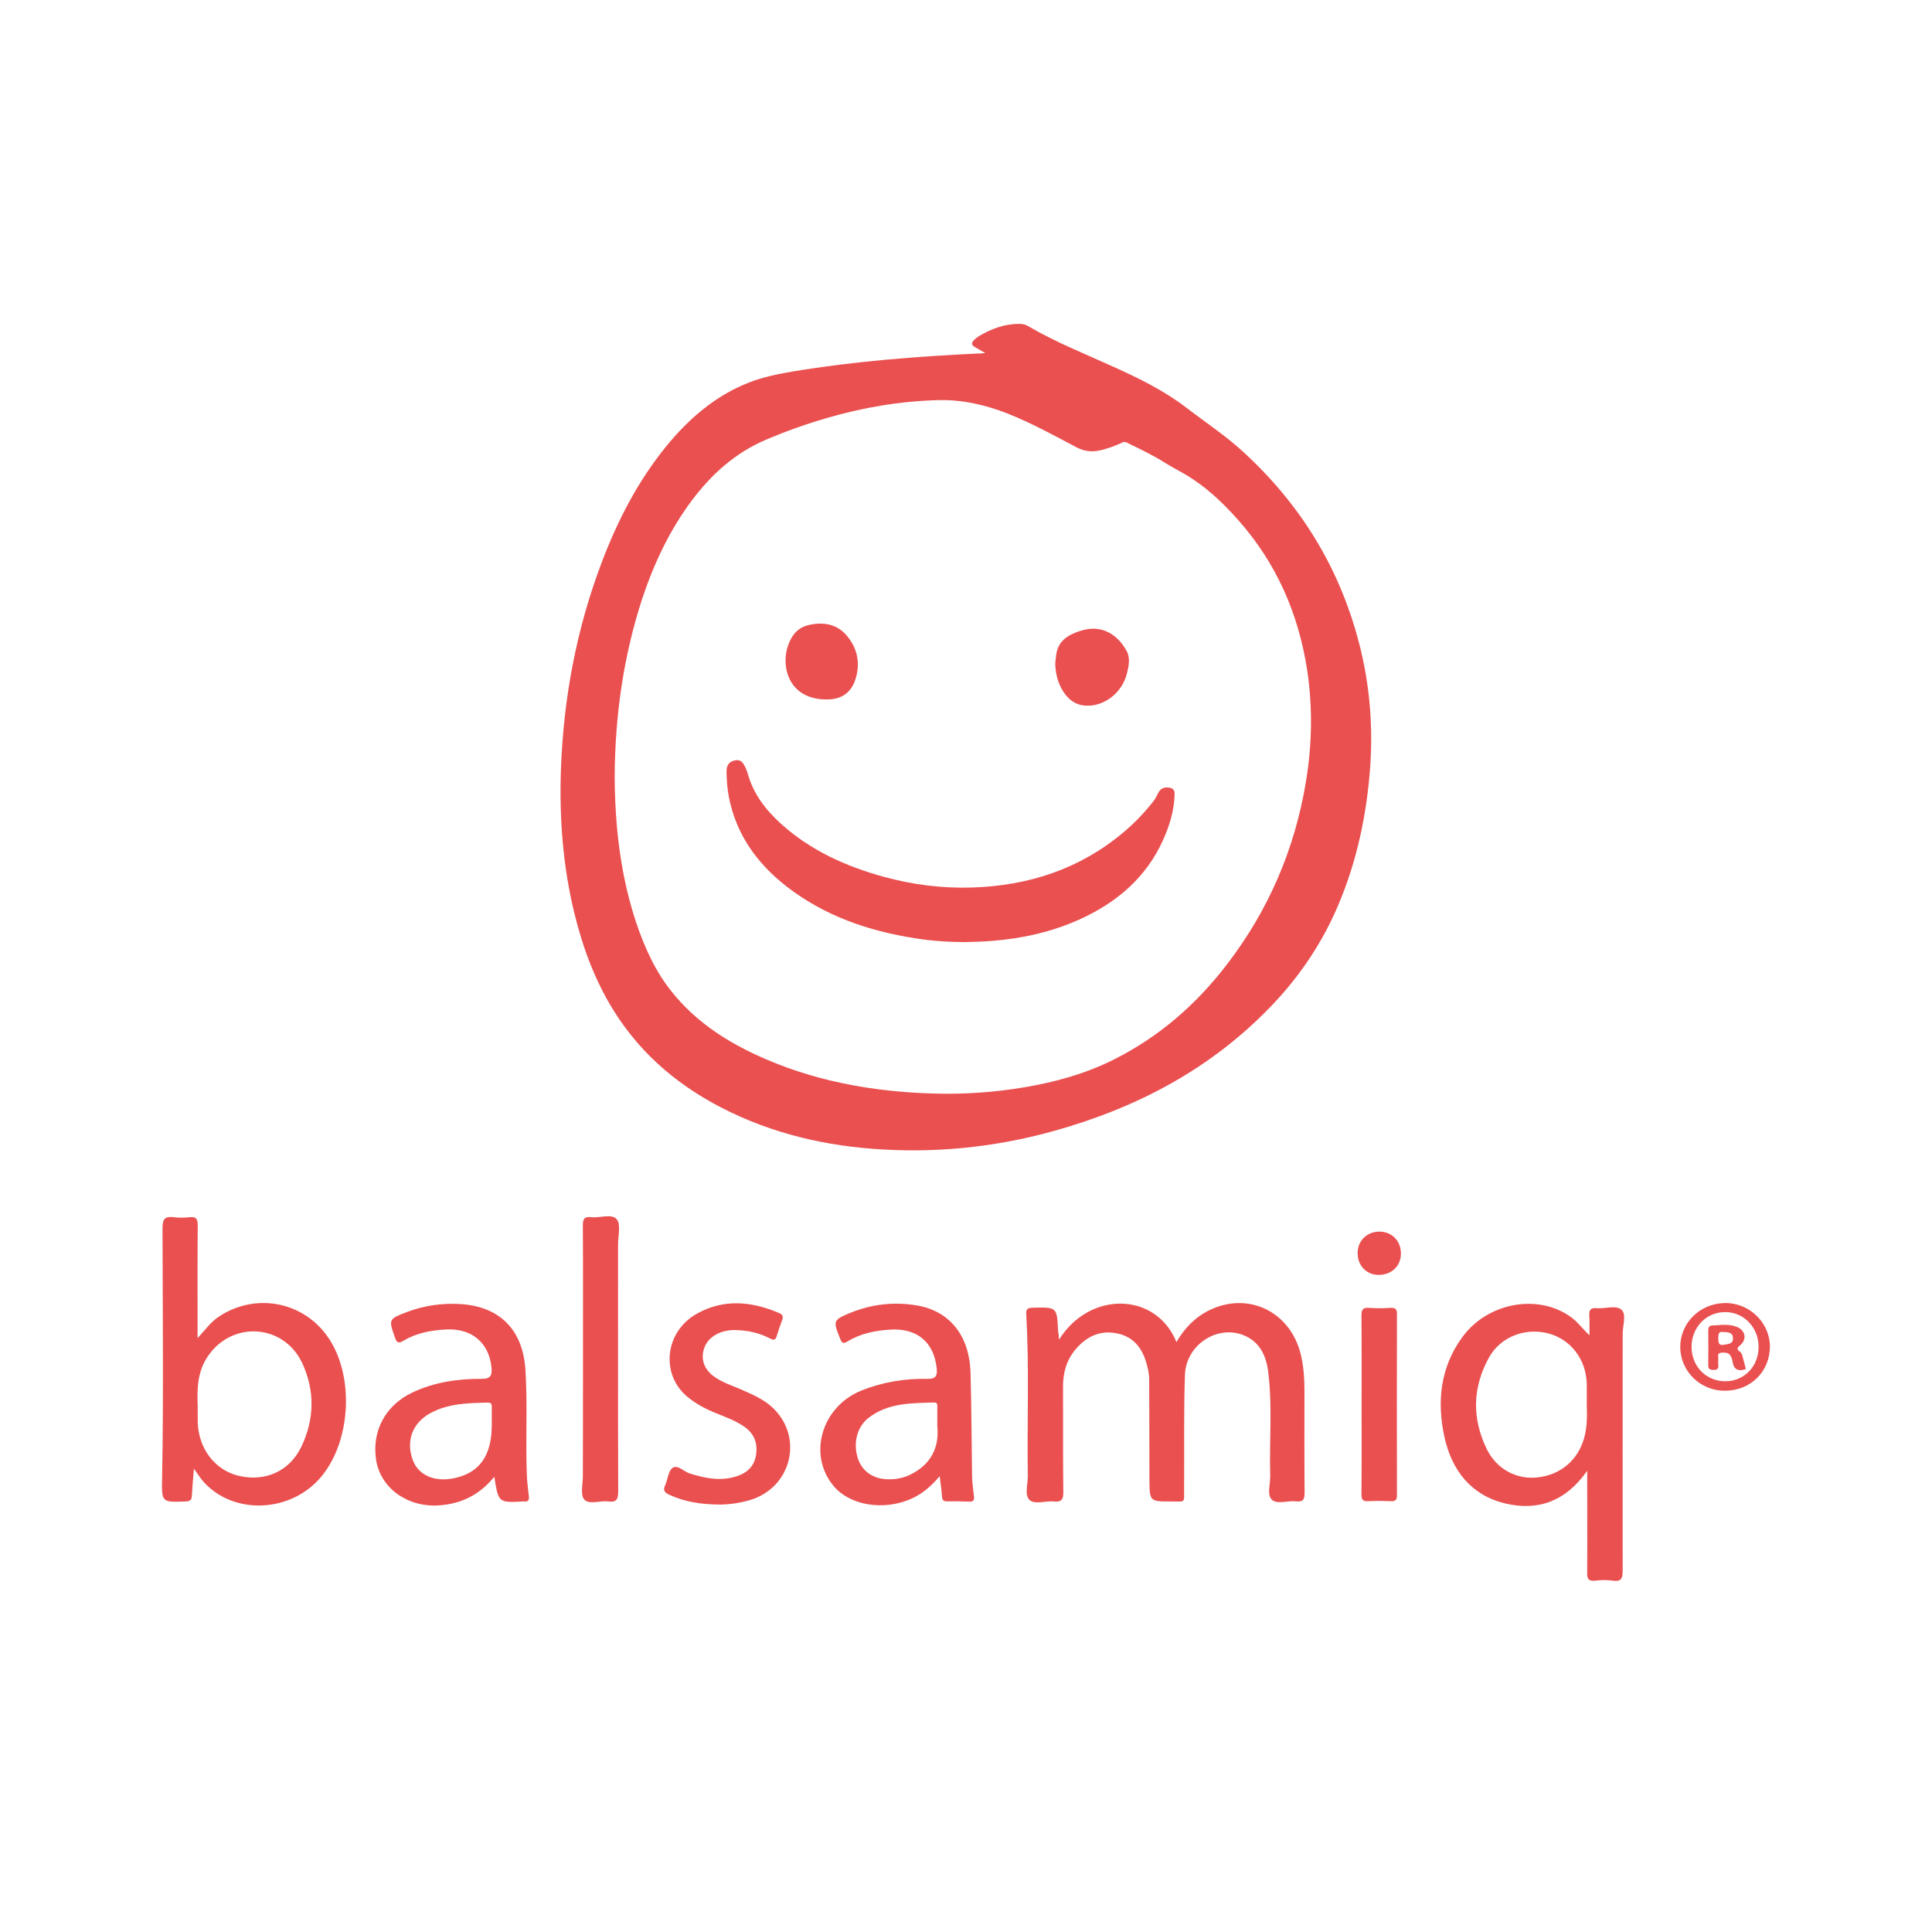
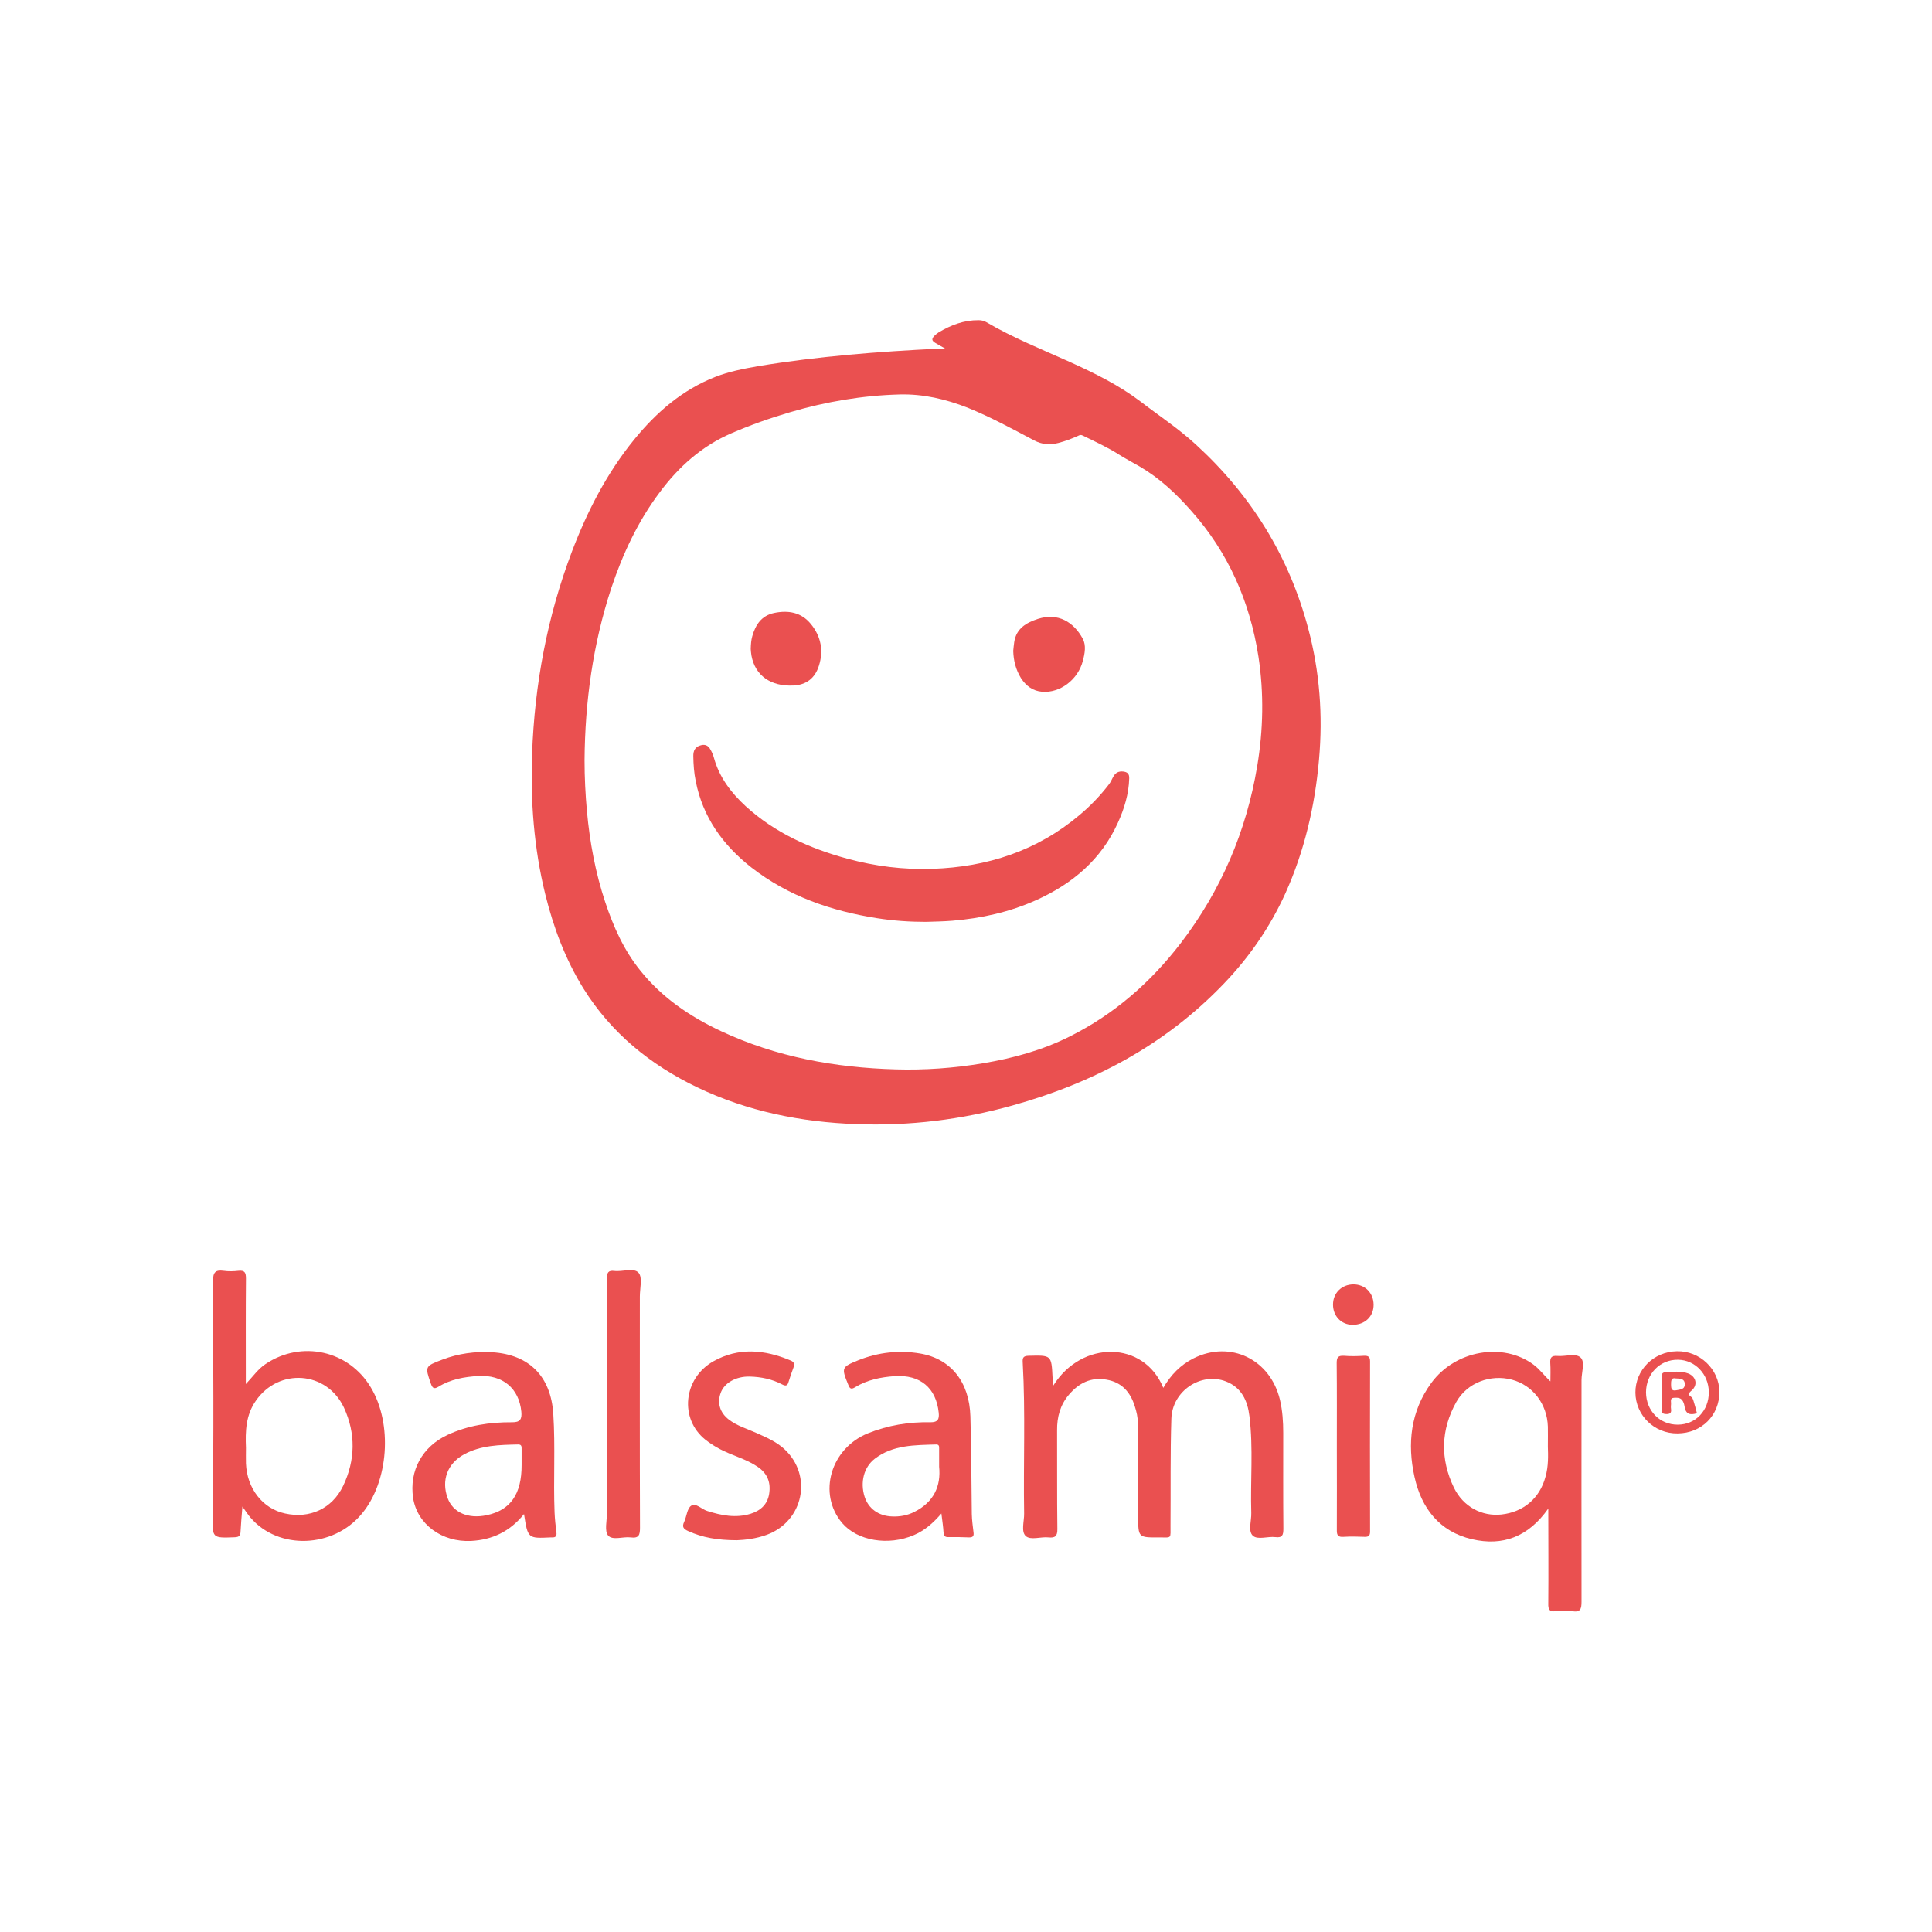
<svg xmlns="http://www.w3.org/2000/svg" version="1.1" id="Layer_1" x="0px" y="0px" viewBox="0 0 1366 1366" style="enable-background:new 0 0 1366 1366;" xml:space="preserve">
  <style type="text/css">
	.st0{fill:#EA5050;}
</style>
  <g>
-     <path class="st0" d="M696.6,249.6c-2.9-1.7-5.1-2.9-7.3-4.2c-2.5-1.5-2.7-2.8-0.7-4.9c1-1,2.1-1.9,3.3-2.7c8.9-5.3,18.4-8.9,29-8.8   c2,0,4,0.4,5.7,1.4c19.4,11.4,40.3,19.7,60.8,29c17.9,8.1,35.5,16.7,51.2,28.7c13.4,10.3,27.5,19.6,40,31   c40.3,36.8,67.9,81.2,81.9,134c8.3,31.2,10.7,63,7.8,95.1c-3,33.8-10.6,66.5-24.6,97.4c-11.1,24.4-26.2,46.2-44.7,65.5   c-42.5,44.4-94.7,72-153.4,88.4c-37.1,10.4-75,15-113.4,13.6c-40.2-1.4-79.1-9.2-115.6-26.7c-34.2-16.4-62.6-39.5-82.8-72   c-13.1-21.1-21.7-44.2-27.6-68.3c-8.2-33.5-10.8-67.6-9.6-102c1.8-50.5,11-99.6,29-146.9c11.1-29.2,25.3-56.8,45.1-81.2   c16.1-19.8,34.9-36.2,59-45.6c10-3.9,20.6-6,31.1-7.8c43.5-7.2,87.4-10.6,131.4-12.7C693.4,250,694.5,249.8,696.6,249.6z    M434.6,548.6c0,12.4,0.6,24.9,1.7,37.2c2.1,22.4,6.2,44.5,13.3,65.9c6,17.9,13.6,35,25.6,49.8c15.8,19.7,36.1,33.4,58.7,44   c40.2,18.8,82.9,26.5,126.9,27.7c21.2,0.6,42.3-0.9,63.2-4.4c22.1-3.7,43.5-9.6,63.6-19.7c32.1-16.1,58.4-39.1,80.1-67.5   c29.3-38.2,47.7-81.2,55.6-128.6c4.4-26.4,4.9-52.9,0.9-79.4c-6.2-40-21.9-75.8-49-106.2c-10.9-12.3-22.8-23.5-37.2-32   c-4.8-2.8-9.7-5.3-14.5-8.3c-8.6-5.5-17.9-9.8-27.1-14.3c-1.1-0.5-1.9-0.4-2.9,0.1c-4.7,2.2-9.6,4-14.7,5.3   c-6.1,1.5-11.7,1.2-17.6-1.9c-15.9-8.4-31.7-17.1-48.5-23.8c-15.8-6.2-32-10-49.1-9.6c-27.1,0.7-53.6,5.2-79.5,12.8   c-14.7,4.3-29,9.4-43,15.4c-21.4,9.2-38.1,24.3-51.9,42.7c-15.9,21.2-27,45-35.3,70C440.7,464.5,434.9,506.1,434.6,548.6z" />
-     <path class="st0" d="M682.6,666.1c-11.9,0-23.7-0.8-35.5-2.7c-33.3-5.2-64.4-15.9-91.3-36.9c-20.7-16.2-35.2-36.5-40.4-62.7   c-1.2-6-1.6-12-1.7-18.1c-0.1-4.1,1.4-6.5,4.3-7.6c3.9-1.4,6.4-0.6,8.3,3.1c1,1.8,1.8,3.8,2.4,5.8c3.9,14.1,12.4,25.3,23,35   c21.2,19.3,46.5,30.7,73.8,38.1c20.3,5.5,41,8.1,62,7.4c39.8-1.3,75.9-13,106.7-38.9c8-6.7,15.3-14.3,21.7-22.6   c1.3-1.7,2.1-3.8,3.2-5.7c1.5-2.7,3.8-3.8,6.9-3.5c3.2,0.3,4.6,1.6,4.5,4.9c-0.3,11.4-3.6,22.1-8.2,32.3   c-12.1,26.8-33.1,44.4-59.3,56.2c-19.4,8.7-39.9,13.3-61,15C695.5,665.8,689,665.9,682.6,666.1z" />
-     <path class="st0" d="M746.1,469.2c0.2-2.2,0.4-4.3,0.7-6.5c1.5-9.9,8.7-14,17.2-16.7c14.7-4.7,26,2.3,32.6,14.3   c2.7,4.9,1.5,10.8,0.1,16.2c-3.5,13.6-16.4,23.4-29.5,22.4c-6.9-0.5-11.8-4.3-15.4-9.9C747.9,482.9,746.3,476.3,746.1,469.2z" />
-     <path class="st0" d="M555.4,467.9c0.1-3.7,0.3-6.5,1.1-9.3c2.4-8.3,6.7-14.9,15.8-16.8c10.4-2.2,19.8-0.5,26.8,8.1   c7.3,8.9,9.2,19.3,5.8,30.2c-2.8,8.9-9,14-18.7,14.4c-16.2,0.7-27.6-7.2-30.3-21.8C555.6,470.9,555.5,469,555.4,467.9z" />
-   </g>
-   <g>
-     <path class="st0" d="M748.8,947.2c21.5-34.6,68.5-33.9,83,1.7c5.6-9.7,13-17.4,22.8-22.3c27.8-13.9,57.9,0.7,65.2,31.4   c1.9,8.2,2.5,16.5,2.5,24.8c0,24.1-0.1,48.3,0.1,72.4c0,4.7-0.8,6.9-6,6.3c-5.8-0.7-13.5,2.4-17.2-1.2c-3.6-3.6-0.9-11.2-1.1-17.1   c-0.7-24.3,1.6-48.7-1.4-73c-1.4-11.5-5.9-21.7-17.8-26.3c-18.7-7.2-40.4,7.2-41.1,28.2c-0.9,26.7-0.4,53.5-0.6,80.3   c-0.1,10.6,1.4,9.2-8.9,9.2c-15.5,0.1-15.5,0-15.6-15.7c0-23.5-0.1-47-0.2-70.5c0-4.4-1-8.6-2.3-12.8c-3.3-10.7-9.9-18-21.2-20   c-11.7-2.1-21,2.6-28.5,11.4c-6.5,7.7-9,16.8-8.9,26.8c0.1,24.8-0.1,49.6,0.2,74.4c0.1,5.4-1.7,6.9-6.7,6.4   c-5.8-0.6-13.5,2.4-17.2-1.1s-1.1-11.2-1.2-17c-0.6-38,1.1-75.9-1.1-113.9c-0.2-3.4,0.3-4.9,4.4-5c17.3-0.4,17.3-0.6,18.1,16.4   C748.4,942.6,748.6,944.1,748.8,947.2z" />
-     <path class="st0" d="M137.1,1038.4c-0.6,7.4-1.1,13-1.4,18.6c-0.1,3.1-0.8,4.5-4.5,4.6c-16.9,0.6-16.9,0.7-16.6-16.3   c1.1-59,0.4-118,0.3-177c0-6.5,1.8-8.5,8-7.7c3.7,0.5,7.5,0.4,11.2,0c4.9-0.5,5.7,1.6,5.7,5.9c-0.2,23.7-0.1,47.4-0.1,71.1   c0,2.4,0,4.7,0,8.5c5.5-5.9,9.3-11.4,14.9-15.1c27.1-18.1,62.7-10.2,79.4,17.7c16.5,27.5,13.4,71.1-6.8,95.3   c-21.6,26-62.8,27.5-84,2.9C141.4,1044.7,139.8,1042.1,137.1,1038.4z M139.8,994c0,3.9-0.1,7.9,0,11.8   c0.7,18.9,12.6,34.1,29.6,37.8c18.5,4.1,35.4-3.5,43.7-20.8c9.3-19.4,9.6-39.6,0.6-59c-13-27.7-49.2-30.2-66.5-5.2   C139.7,969.4,139.2,981.6,139.8,994z" />
-     <path class="st0" d="M1122.2,1039.9c-15.1,21.6-34.6,28.5-57.5,23.2c-24.5-5.7-38.2-23.4-43.4-47c-5.5-25-3-49.4,12.7-70.8   c18-24.6,54-30.9,77.1-13.8c4.7,3.5,7.9,8.1,12.7,12.6c0-4.6,0.2-9.3-0.1-13.9c-0.2-3.8,0.7-5.7,5.1-5.3c6.1,0.6,13.9-2.4,17.7,1.2   c3.6,3.3,0.8,11.2,0.8,17c0,55.7-0.1,111.5,0,167.2c0,5.5-0.8,8.2-7,7.3c-4.1-0.6-8.4-0.5-12.5,0c-4.9,0.5-5.7-1.5-5.6-5.9   C1122.4,1088.3,1122.2,1065.1,1122.2,1039.9z M1121.9,993.2c0-6.3,0.1-10.7,0-15c-0.5-17.1-11.3-31.2-27.1-35.4   c-16.2-4.3-33.7,2.2-41.9,16.8c-11.8,21.1-12.3,43.1-1.8,64.8c7.1,14.5,21.2,21.8,35.9,20.2c16.5-1.8,28.9-12.3,33.2-28.4   C1122.4,1008,1122.1,999.7,1121.9,993.2z" />
-     <path class="st0" d="M349.5,1044.1c-10.7,13.2-24,19.4-39.8,20.3c-22.1,1.2-40.8-12.6-43.8-32.3c-3.1-20.7,6.9-38.8,26-47.7   c15.4-7.2,31.8-9.6,48.6-9.5c6.2,0.1,7.6-2.3,7-8c-1.7-17.5-14-28-32.4-26.9c-10.6,0.6-20.9,2.5-30.1,8.1c-3.5,2.1-4.6,0.9-5.8-2.5   c-4.5-12.9-4.5-13,8.7-18c12.1-4.6,24.6-6.3,37.4-5.6c28.1,1.7,44.4,18.2,46.2,46.5c1.6,24.8,0,49.6,1,74.3c0.2,5,0.8,10,1.4,15   c0.4,2.9-0.6,4.1-3.5,3.8c-0.2,0-0.4,0-0.7,0C352.4,1062.5,352.4,1062.5,349.5,1044.1z M347.7,1007c0-3.9,0-7.9,0-11.8   c0-1.8,0.1-3.5-2.6-3.5c-14,0.3-28.1,0.5-40.9,7.5c-12.6,6.9-17.3,19.6-12.4,33c4,10.9,15.5,15.9,29.5,12.9   C339.3,1041.2,347.8,1029,347.7,1007z" />
-     <path class="st0" d="M664.4,1043.7c-6.4,7.5-12.8,12.9-20.8,16.3c-19.2,8.2-42.6,4.4-54.1-9.2c-18.6-22.1-8.7-56.2,19.5-67.6   c15.1-6.1,30.8-8.6,46.9-8.3c5.8,0.1,6.9-2.3,6.4-7.3c-1.9-18.6-13.9-28.8-33.2-27.5c-10.6,0.7-20.8,2.8-30,8.4   c-2.9,1.8-3.9,1-5-1.8c-5.3-13-5.2-13.4,7.7-18.7c15-6,30.7-7.7,46.5-5c23.2,3.9,37.1,21.4,37.9,47.4c0.7,24.6,0.7,49.2,1.1,73.7   c0.1,4.6,0.8,9.2,1.3,13.7c0.4,2.8-0.3,4.1-3.4,3.9c-5.3-0.2-10.5-0.3-15.8-0.2c-2.7,0-3.2-1.3-3.4-3.6   C665.8,1053.8,665.1,1049.7,664.4,1043.7z M662.7,1008.3c0-5.5,0-9.4,0-13.4c0-1.5,0.2-3.3-2.1-3.3c-16.2,0.5-32.6,0.2-46.4,10.8   c-8.3,6.4-11.1,17.8-7.7,28.6c2.9,9,10.5,14.6,20.9,14.9c5.7,0.2,11.3-0.8,16.5-3.4C658.7,1035.1,664.2,1022.8,662.7,1008.3z" />
-     <path class="st0" d="M510.2,1063.8c-14.8,0-26.1-2-36.9-6.9c-3.5-1.6-4.7-3.2-3-6.8c1.9-4.2,2.2-10.2,5.3-12.3   c3.5-2.4,7.9,2.7,12.1,4c10.8,3.4,21.6,5.6,32.8,2.1c7.5-2.3,12.7-7,14-14.9c1.4-8.5-1.2-15.5-8.6-20.5c-6.6-4.5-14.1-7-21.3-10   c-6.5-2.7-12.6-6.1-18.1-10.5c-19.6-15.7-16.8-46.2,6.1-59.1c19-10.7,38.6-8.9,58.1-0.6c2.4,1,3.4,2.4,2.3,5.1   c-1.4,3.7-2.7,7.4-3.8,11.2c-0.8,2.9-2.2,3.1-4.7,1.8c-7.7-4.1-16-5.8-24.6-6c-10.4-0.2-19.2,4.8-21.9,12.5   c-2.7,7.5-0.5,14.7,6.1,19.8c6.3,4.9,14,7,21.2,10.3c7.4,3.3,14.8,6.5,20.8,12.1c21.5,20,14.4,54.3-13.1,64.6   C524.5,1062.7,515.9,1063.6,510.2,1063.8z" />
-     <path class="st0" d="M412.2,961.3c0-31.6,0.1-63.2-0.1-94.8c0-4.4,0.9-6.5,5.7-5.9c6.2,0.7,14.6-2.7,18.2,1.4   c3.1,3.5,1,11.7,1,17.8c0,58.1-0.1,116.3,0.1,174.4c0,5.4-0.8,8.2-7,7.4c-5.8-0.8-13.6,2.5-17-1.4c-2.9-3.3-1-10.9-1-16.5   C412.2,1016.2,412.2,988.8,412.2,961.3z" />
-     <path class="st0" d="M962.7,993.3c0-21.1,0.1-42.1-0.1-63.2c0-4.3,1.1-5.7,5.4-5.4c5,0.4,10.1,0.3,15.1,0c3.3-0.1,4.6,0.7,4.6,4.3   c-0.1,42.8-0.1,85.5,0,128.3c0,3.2-1.1,4.2-4.2,4.1c-5.3-0.2-10.5-0.3-15.8,0c-4.1,0.3-5.2-1.1-5.1-5.1   C962.8,1035.4,962.7,1014.3,962.7,993.3z" />
-     <path class="st0" d="M1219.8,983.3c-17.5,0.2-31.6-13.6-31.8-30.7c-0.1-17.1,13.7-30.9,31.3-31.3c17.3-0.4,31.9,13.6,32.1,30.5   C1251.5,969.6,1237.9,983.2,1219.8,983.3z M1219.9,976.6c13.4,0,23.6-10.6,23.5-24.5c-0.1-13.5-10.3-24.2-23.2-24.4   c-13.7-0.2-24.2,10.6-24.2,24.7C1196.1,966.2,1206.3,976.6,1219.9,976.6z" />
-     <path class="st0" d="M975.2,870.8c8.8,0,15.2,6.4,15.3,15.3c0.1,9-6.6,15.4-16,15.3c-8.4-0.1-14.6-6.6-14.6-15.3   C959.8,877.4,966.3,870.9,975.2,870.8z" />
-     <path class="st0" d="M1234.4,968c-5.4,1.8-8.6,0.4-9.4-5.3c-0.2-1.5-0.8-3-1.5-4.2c-1.5-2.4-4.1-2.2-6.5-2.1   c-3.1,0.2-2,2.8-2.1,4.6c-0.1,1.3-0.2,2.6,0,3.9c0.4,2.9-0.9,3.8-3.7,3.7c-2.5-0.1-3.4-0.8-3.4-3.4c0.1-8.1,0.1-16.2,0-24.3   c0-1.9,0.3-3.6,2.6-3.7c5.9-0.3,11.8-1.3,17.5,0.9c6.1,2.4,7.5,8.7,2.6,12.9c-2.6,2.2-2.7,3.1-0.1,4.9c0.7,0.5,1.1,1.4,1.4,2.2   C1232.7,961.3,1233.5,964.7,1234.4,968z M1218.4,941.8c-3.5-0.7-3.5,1.9-3.5,4.8c0,2.8,0.4,4.9,4,4.2c2.9-0.6,6.6-0.4,6.4-4.9   C1225.1,942.1,1222,941.9,1218.4,941.8z" />
+     <g>
+       <path class="st0" d="M668.3,246.5c-2.8-1.7-5-2.8-7.1-4.1c-2.4-1.5-2.6-2.7-0.7-4.8c1-1,2-1.8,3.2-2.6c8.7-5.2,17.9-8.7,28.2-8.6    c1.9,0,3.9,0.4,5.5,1.4c18.9,11.1,39.2,19.2,59.2,28.2c17.4,7.9,34.5,16.3,49.8,27.9c13,10,26.8,19.1,38.9,30.2    c39.2,35.8,66.1,79,79.7,130.4c8.1,30.4,10.4,61.3,7.6,92.6c-2.9,32.9-10.3,64.7-23.9,94.8c-10.8,23.7-25.5,45-43.5,63.7    c-41.4,43.2-92.2,70.1-149.3,86c-36.1,10.1-73,14.6-110.4,13.2c-39.1-1.4-77-9-112.5-26c-33.3-16-60.9-38.4-80.6-70.1    c-12.7-20.5-21.1-43-26.9-66.5c-8-32.6-10.5-65.8-9.3-99.3c1.8-49.1,10.7-96.9,28.2-143c10.8-28.4,24.6-55.3,43.9-79    c15.7-19.3,34-35.2,57.4-44.4c9.7-3.8,20-5.8,30.3-7.6c42.3-7,85.1-10.3,127.9-12.4C665.1,246.9,666.2,246.7,668.3,246.5z     M413.3,537.5c0,12.1,0.6,24.2,1.7,36.2c2,21.8,6,43.3,12.9,64.1c5.8,17.4,13.2,34.1,24.9,48.5c15.4,19.2,35.1,32.5,57.1,42.8    c39.1,18.3,80.7,25.8,123.5,27c20.6,0.6,41.2-0.9,61.5-4.3c21.5-3.6,42.3-9.3,61.9-19.2c31.2-15.7,56.8-38.1,78-65.7    c28.5-37.2,46.4-79,54.1-125.2c4.3-25.7,4.8-51.5,0.9-77.3c-6-38.9-21.3-73.8-47.7-103.4c-10.6-12-22.2-22.9-36.2-31.1    c-4.7-2.7-9.4-5.2-14.1-8.1c-8.4-5.4-17.4-9.5-26.4-13.9c-1.1-0.5-1.8-0.4-2.8,0.1c-4.6,2.1-9.3,3.9-14.3,5.2    c-5.9,1.5-11.4,1.2-17.1-1.8c-15.5-8.2-30.9-16.6-47.2-23.2c-15.4-6-31.1-9.7-47.8-9.3c-26.4,0.7-52.2,5.1-77.4,12.5    c-14.3,4.2-28.2,9.1-41.8,15c-20.8,9-37.1,23.6-50.5,41.6c-15.5,20.6-26.3,43.8-34.4,68.1C419.2,455.6,413.6,496.1,413.3,537.5z" />
+       <path class="st0" d="M654.6,651.8c-11.6,0-23.1-0.8-34.5-2.6c-32.4-5.1-62.7-15.5-88.9-35.9c-20.1-15.8-34.3-35.5-39.3-61    c-1.2-5.8-1.6-11.7-1.7-17.6c-0.1-4,1.4-6.3,4.2-7.4c3.8-1.4,6.2-0.6,8.1,3c1,1.8,1.8,3.7,2.3,5.6c3.8,13.7,12.1,24.6,22.4,34.1    c20.6,18.8,45.3,29.9,71.8,37.1c19.8,5.4,39.9,7.9,60.3,7.2c38.7-1.3,73.9-12.7,103.8-37.9c7.8-6.5,14.9-13.9,21.1-22    c1.3-1.7,2-3.7,3.1-5.5c1.5-2.6,3.7-3.7,6.7-3.4c3.1,0.3,4.5,1.6,4.4,4.8c-0.3,11.1-3.5,21.5-8,31.4    c-11.8,26.1-32.2,43.2-57.7,54.7c-18.9,8.5-38.8,12.9-59.4,14.6C667.2,651.5,660.9,651.6,654.6,651.8z" />
+       <path class="st0" d="M716.4,460.2c0.2-2.1,0.4-4.2,0.7-6.3c1.5-9.6,8.5-13.6,16.7-16.3c14.3-4.6,25.3,2.2,31.7,13.9    c2.6,4.8,1.5,10.5,0.1,15.8c-3.4,13.2-16,22.8-28.7,21.8c-6.7-0.5-11.5-4.2-15-9.6C718.2,473.5,716.6,467.1,716.4,460.2z" />
+       <path class="st0" d="M530.8,458.9c0.1-3.6,0.3-6.3,1.1-9.1c2.3-8.1,6.5-14.5,15.4-16.4c10.1-2.1,19.3-0.5,26.1,7.9    c7.1,8.7,9,18.8,5.6,29.4c-2.7,8.7-8.8,13.6-18.2,14c-15.8,0.7-26.9-7-29.5-21.2C531,461.9,530.9,460,530.8,458.9z" />
+     </g>
+     <g>
+       <path class="st0" d="M744.7,979.7c20.2-32.4,64.2-31.8,77.8,1.6c5.2-9.1,12.2-16.3,21.4-20.9c26.1-13,54.3,0.7,61.1,29.4    c1.8,7.7,2.3,15.5,2.3,23.2c0,22.6-0.1,45.3,0.1,67.9c0,4.4-0.7,6.5-5.6,5.9c-5.4-0.7-12.7,2.2-16.1-1.1c-3.4-3.4-0.8-10.5-1-16    c-0.7-22.8,1.5-45.6-1.3-68.4c-1.3-10.8-5.5-20.3-16.7-24.6c-17.5-6.7-37.9,6.7-38.5,26.4c-0.8,25-0.4,50.1-0.6,75.3    c-0.1,9.9,1.3,8.6-8.3,8.6c-14.5,0.1-14.5,0-14.6-14.7c0-22-0.1-44.1-0.2-66.1c0-4.1-0.9-8.1-2.2-12c-3.1-10-9.3-16.9-19.9-18.7    c-11-2-19.7,2.4-26.7,10.7c-6.1,7.2-8.4,15.7-8.3,25.1c0.1,23.2-0.1,46.5,0.2,69.7c0.1,5.1-1.6,6.5-6.3,6    c-5.4-0.6-12.7,2.2-16.1-1s-1-10.5-1.1-15.9c-0.6-35.6,1-71.1-1-106.8c-0.2-3.2,0.3-4.6,4.1-4.7c16.2-0.4,16.2-0.6,17,15.4    C744.3,975.4,744.5,976.8,744.7,979.7z" />
+       <path class="st0" d="M171.4,1065.2c-0.6,6.9-1,12.2-1.3,17.4c-0.1,2.9-0.7,4.2-4.2,4.3c-15.8,0.6-15.8,0.7-15.6-15.3    c1-55.3,0.4-110.6,0.3-165.9c0-6.1,1.7-8,7.5-7.2c3.5,0.5,7,0.4,10.5,0c4.6-0.5,5.3,1.5,5.3,5.5c-0.2,22.2-0.1,44.4-0.1,66.6    c0,2.2,0,4.4,0,8c5.2-5.5,8.7-10.7,14-14.2c25.4-17,58.8-9.6,74.4,16.6c15.5,25.8,12.6,66.6-6.4,89.3    c-20.2,24.4-58.9,25.8-78.7,2.7C175.4,1071.1,173.9,1068.6,171.4,1065.2z M173.9,1023.6c0,3.7-0.1,7.4,0,11.1    c0.7,17.7,11.8,32,27.7,35.4c17.3,3.8,33.2-3.3,41-19.5c8.7-18.2,9-37.1,0.6-55.3c-12.2-26-46.1-28.3-62.3-4.9    C173.8,1000.5,173.4,1011.9,173.9,1023.6z" />
+       <path class="st0" d="M1094.7,1066.6c-14.2,20.2-32.4,26.7-53.9,21.7c-23-5.3-35.8-21.9-40.7-44.1c-5.2-23.4-2.8-46.3,11.9-66.4    c16.9-23.1,50.6-29,72.3-12.9c4.4,3.3,7.4,7.6,11.9,11.8c0-4.3,0.2-8.7-0.1-13c-0.2-3.6,0.7-5.3,4.8-5c5.7,0.6,13-2.2,16.6,1.1    c3.4,3.1,0.7,10.5,0.7,15.9c0,52.2-0.1,104.5,0,156.7c0,5.2-0.7,7.7-6.6,6.8c-3.8-0.6-7.9-0.5-11.7,0c-4.6,0.5-5.3-1.4-5.2-5.5    C1094.9,1111.9,1094.7,1090.2,1094.7,1066.6z M1094.4,1022.8c0-5.9,0.1-10,0-14.1c-0.5-16-10.6-29.2-25.4-33.2    c-15.2-4-31.6,2.1-39.3,15.7c-11.1,19.8-11.5,40.4-1.7,60.7c6.7,13.6,19.9,20.4,33.6,18.9c15.5-1.7,27.1-11.5,31.1-26.6    C1094.9,1036.7,1094.6,1028.9,1094.4,1022.8z" />
+       <path class="st0" d="M370.5,1070.5c-10,12.4-22.5,18.2-37.3,19c-20.7,1.1-38.2-11.8-41.1-30.3c-2.9-19.4,6.5-36.4,24.4-44.7    c14.4-6.7,29.8-9,45.5-8.9c5.8,0.1,7.1-2.2,6.6-7.5c-1.6-16.4-13.1-26.2-30.4-25.2c-9.9,0.6-19.6,2.3-28.2,7.6    c-3.3,2-4.3,0.8-5.4-2.3c-4.2-12.1-4.2-12.2,8.2-16.9c11.3-4.3,23.1-5.9,35.1-5.2c26.3,1.6,41.6,17.1,43.3,43.6    c1.5,23.2,0,46.5,0.9,69.6c0.2,4.7,0.7,9.4,1.3,14.1c0.4,2.7-0.6,3.8-3.3,3.6c-0.2,0-0.4,0-0.7,0    C373.2,1087.8,373.2,1087.8,370.5,1070.5z M368.8,1035.7c0-3.7,0-7.4,0-11.1c0-1.7,0.1-3.3-2.4-3.3c-13.1,0.3-26.3,0.5-38.3,7    c-11.8,6.5-16.2,18.4-11.6,30.9c3.7,10.2,14.5,14.9,27.6,12.1C360.9,1067.8,368.9,1056.4,368.8,1035.7z" />
+       <path class="st0" d="M665.6,1070.1c-6,7-12,12.1-19.5,15.3c-18,7.7-39.9,4.1-50.7-8.6c-17.4-20.7-8.2-52.7,18.3-63.4    c14.2-5.7,28.9-8.1,44-7.8c5.4,0.1,6.5-2.2,6-6.8c-1.8-17.4-13-27-31.1-25.8c-9.9,0.7-19.5,2.6-28.1,7.9c-2.7,1.7-3.7,0.9-4.7-1.7    c-5-12.2-4.9-12.6,7.2-17.5c14.1-5.6,28.8-7.2,43.6-4.7c21.7,3.7,34.8,20.1,35.5,44.4c0.7,23.1,0.7,46.1,1,69.1    c0.1,4.3,0.7,8.6,1.2,12.8c0.4,2.6-0.3,3.8-3.2,3.7c-5-0.2-9.8-0.3-14.8-0.2c-2.5,0-3-1.2-3.2-3.4    C666.9,1079.6,666.3,1075.8,665.6,1070.1z M664,1037c0-5.2,0-8.8,0-12.6c0-1.4,0.2-3.1-2-3.1c-15.2,0.5-30.6,0.2-43.5,10.1    c-7.8,6-10.4,16.7-7.2,26.8c2.7,8.4,9.8,13.7,19.6,14c5.3,0.2,10.6-0.7,15.5-3.2C660.3,1062.1,665.4,1050.6,664,1037z" />
+       <path class="st0" d="M521.1,1089c-13.9,0-24.5-1.9-34.6-6.5c-3.3-1.5-4.4-3-2.8-6.4c1.8-3.9,2.1-9.6,5-11.5    c3.3-2.2,7.4,2.5,11.3,3.7c10.1,3.2,20.2,5.2,30.7,2c7-2.2,11.9-6.6,13.1-14c1.3-8-1.1-14.5-8.1-19.2c-6.2-4.2-13.2-6.6-20-9.4    c-6.1-2.5-11.8-5.7-17-9.8c-18.4-14.7-15.7-43.3,5.7-55.4c17.8-10,36.2-8.3,54.5-0.6c2.2,0.9,3.2,2.2,2.2,4.8    c-1.3,3.5-2.5,6.9-3.6,10.5c-0.7,2.7-2.1,2.9-4.4,1.7c-7.2-3.8-15-5.4-23.1-5.6c-9.7-0.2-18,4.5-20.5,11.7    c-2.5,7-0.5,13.8,5.7,18.6c5.9,4.6,13.1,6.6,19.9,9.7c6.9,3.1,13.9,6.1,19.5,11.3c20.2,18.7,13.5,50.9-12.3,60.5    C534.5,1088,526.4,1088.8,521.1,1089z" />
+       <path class="st0" d="M429.2,992.9c0-29.6,0.1-59.2-0.1-88.8c0-4.1,0.8-6.1,5.3-5.5c5.8,0.7,13.7-2.5,17.1,1.3    c2.9,3.3,0.9,11,0.9,16.7c0,54.5-0.1,109,0.1,163.5c0,5.1-0.7,7.7-6.6,6.9c-5.4-0.7-12.7,2.3-15.9-1.3c-2.7-3.1-0.9-10.2-0.9-15.5    C429.2,1044.4,429.2,1018.7,429.2,992.9z" />
+       <path class="st0" d="M945.2,1022.9c0-19.8,0.1-39.5-0.1-59.2c0-4,1-5.3,5.1-5.1c4.7,0.4,9.5,0.3,14.2,0c3.1-0.1,4.3,0.7,4.3,4    c-0.1,40.1-0.1,80.1,0,120.2c0,3-1,3.9-3.9,3.8c-5-0.2-9.8-0.3-14.8,0c-3.8,0.3-4.9-1-4.8-4.8    C945.3,1062.4,945.2,1042.6,945.2,1022.9z" />
+       <path class="st0" d="M1186.1,1013.5c-16.4,0.2-29.6-12.7-29.8-28.8c-0.1-16,12.8-29,29.3-29.3c16.2-0.4,29.9,12.7,30.1,28.6    C1215.8,1000.7,1203.1,1013.4,1186.1,1013.5z M1186.2,1007.3c12.6,0,22.1-9.9,22-23c-0.1-12.7-9.7-22.7-21.7-22.9    c-12.8-0.2-22.7,9.9-22.7,23.1C1163.9,997.5,1173.5,1007.3,1186.2,1007.3z" />
+       <path class="st0" d="M956.9,908.1c8.2,0,14.2,6,14.3,14.3c0.1,8.4-6.2,14.4-15,14.3c-7.9-0.1-13.7-6.2-13.7-14.3    C942.5,914.3,948.5,908.2,956.9,908.1z" />
+       <path class="st0" d="M1199.8,999.2c-5.1,1.7-8.1,0.4-8.8-5c-0.2-1.4-0.7-2.8-1.4-3.9c-1.4-2.2-3.8-2.1-6.1-2    c-2.9,0.2-1.9,2.6-2,4.3c-0.1,1.2-0.2,2.4,0,3.7c0.4,2.7-0.8,3.6-3.5,3.5c-2.3-0.1-3.2-0.7-3.2-3.2c0.1-7.6,0.1-15.2,0-22.8    c0-1.8,0.3-3.4,2.4-3.5c5.5-0.3,11.1-1.2,16.4,0.8c5.7,2.2,7,8.2,2.4,12.1c-2.4,2.1-2.5,2.9-0.1,4.6c0.7,0.5,1,1.3,1.3,2.1    C1198.2,992.9,1199,996.1,1199.8,999.2z M1184.8,974.6c-3.3-0.7-3.3,1.8-3.3,4.5c0,2.6,0.4,4.6,3.7,3.9c2.7-0.6,6.2-0.4,6-4.6    C1191.1,974.9,1188.2,974.7,1184.8,974.6z" />
+     </g>
  </g>
</svg>
